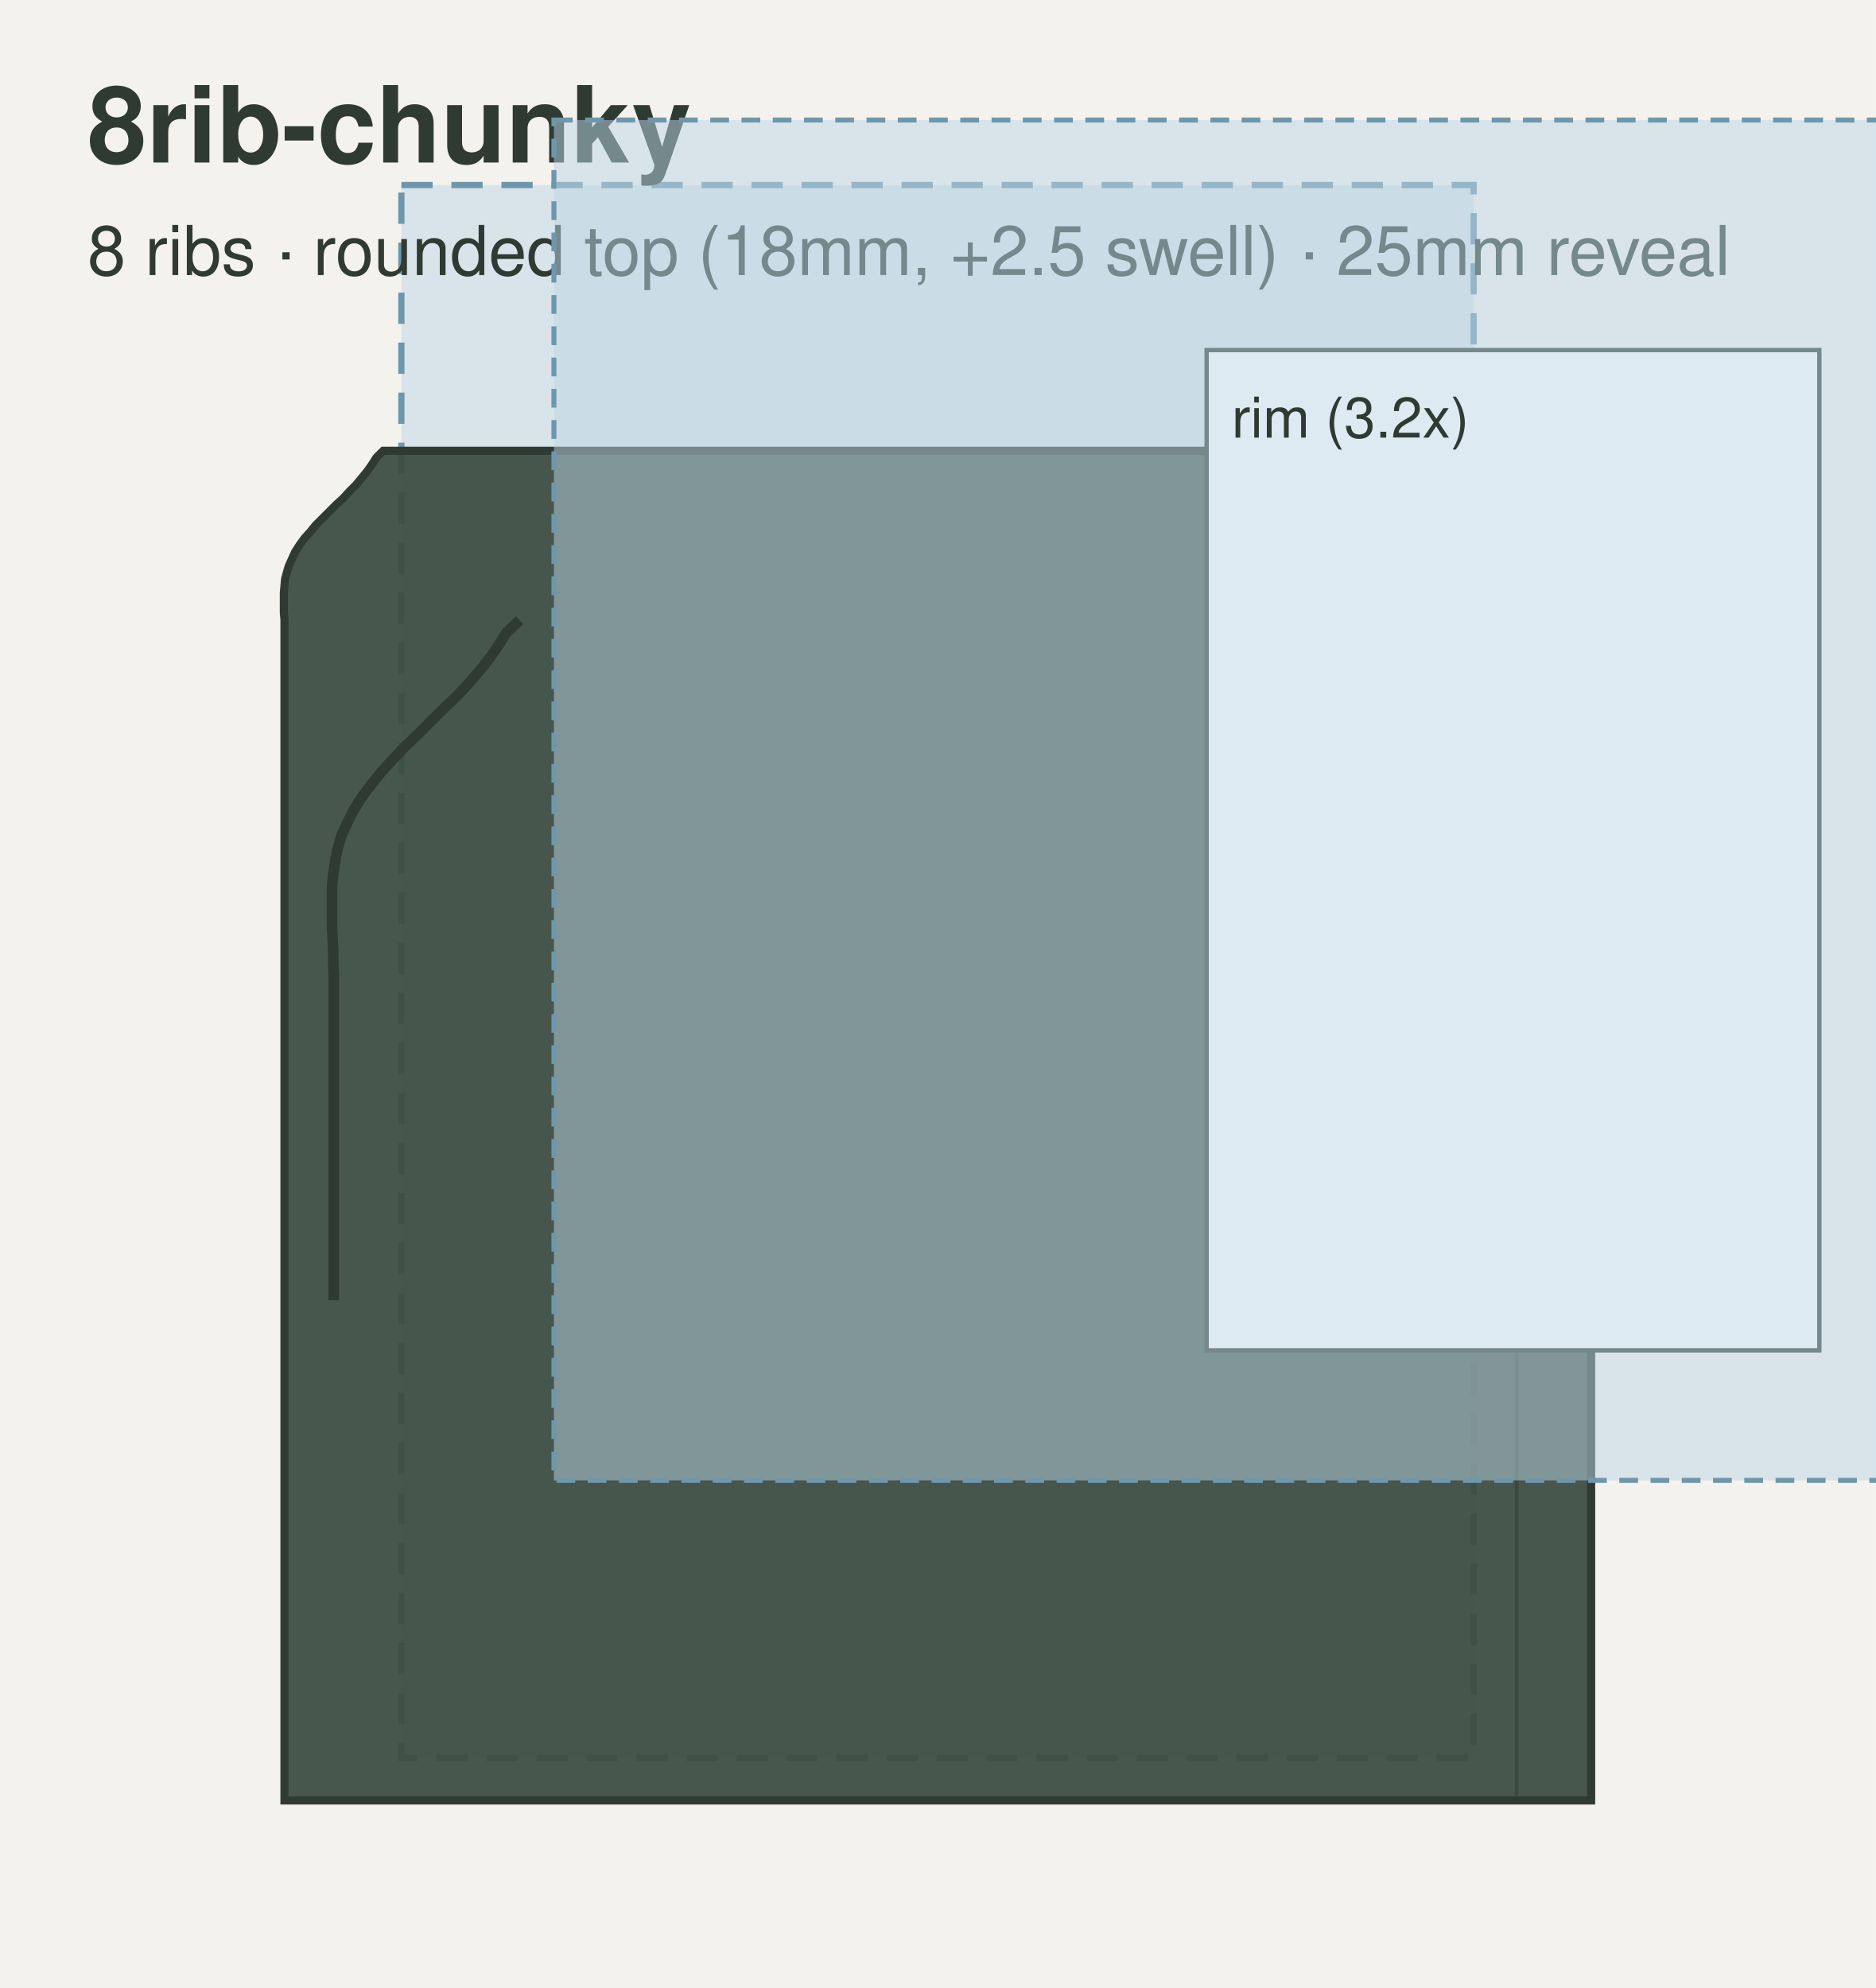
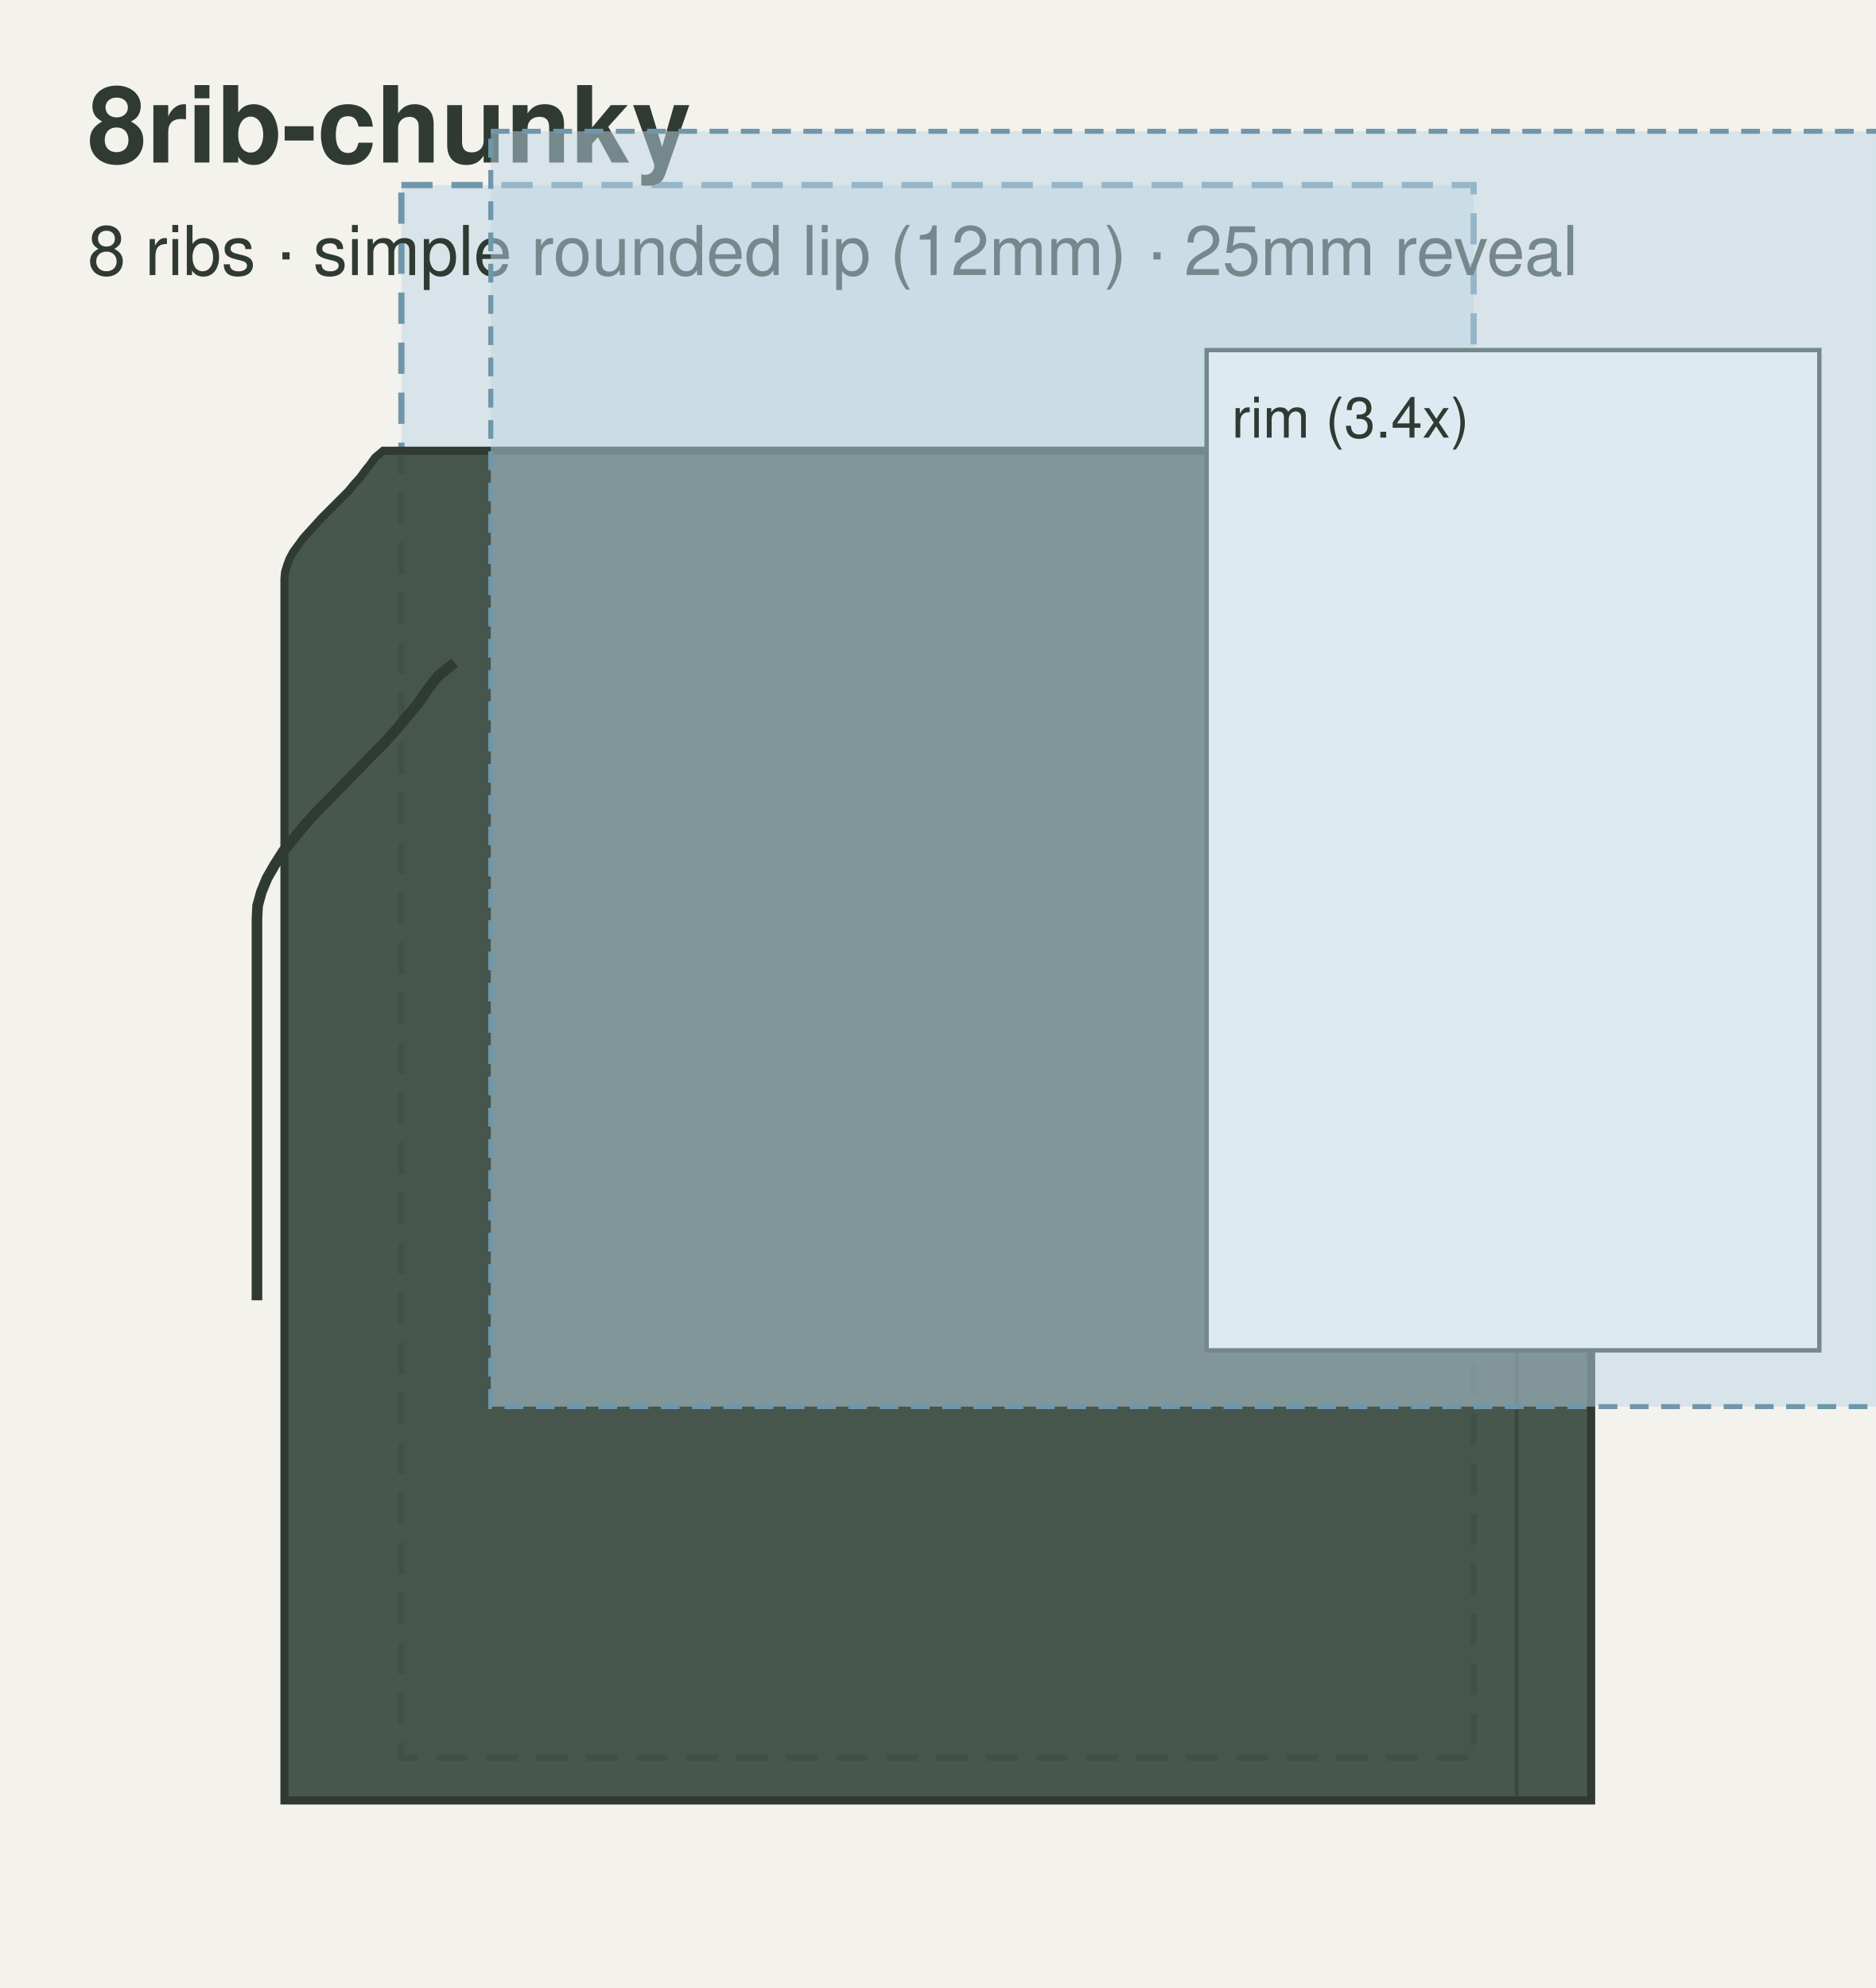
<svg xmlns="http://www.w3.org/2000/svg" width="300" height="318" viewBox="0 0 300 318">
  <rect width="300" height="318" fill="#f4f2ec" />
  <rect x="64.2" y="29.6" width="171.5" height="251.6" fill="#bcd6e6" fill-opacity="0.5" stroke="#6f97ab" stroke-width="1" stroke-dasharray="5 3" />
-   <path d="M 254.5,288.0 L 254.5,288.0 L 254.5,286.9 L 254.5,285.8 L 254.5,284.8 L 254.5,283.7 L 254.5,282.6 L 254.5,281.5 L 254.5,280.4 L 254.5,279.4 L 254.5,278.3 L 254.5,277.2 L 254.5,276.1 L 254.5,275.0 L 254.5,274.0 L 254.5,272.9 L 254.5,271.8 L 254.5,270.7 L 254.5,269.6 L 254.5,268.6 L 254.5,267.5 L 254.5,266.4 L 254.5,265.3 L 254.5,264.3 L 254.5,263.2 L 254.5,262.1 L 254.5,261.0 L 254.5,259.9 L 254.5,258.9 L 254.5,257.8 L 254.5,256.7 L 254.5,255.6 L 254.5,254.5 L 254.5,253.5 L 254.5,252.4 L 254.5,251.3 L 254.5,250.2 L 254.5,249.1 L 254.5,248.1 L 254.5,247.0 L 254.5,245.9 L 254.5,244.8 L 254.5,243.7 L 254.5,242.7 L 254.5,241.6 L 254.5,240.5 L 254.5,239.4 L 254.5,238.3 L 254.5,237.3 L 254.5,236.2 L 254.5,235.1 L 254.5,234.0 L 254.5,232.9 L 254.5,231.9 L 254.5,230.8 L 254.5,229.7 L 254.5,228.6 L 254.5,227.5 L 254.5,226.5 L 254.5,225.4 L 254.5,224.3 L 254.5,223.2 L 254.5,222.2 L 254.5,221.1 L 254.5,220.0 L 254.5,218.9 L 254.5,217.8 L 254.5,216.8 L 254.5,215.7 L 254.5,214.6 L 254.5,213.5 L 254.5,212.4 L 254.5,211.4 L 254.5,210.3 L 254.5,209.2 L 254.5,208.1 L 254.5,207.0 L 254.5,206.0 L 254.5,204.9 L 254.5,203.8 L 254.5,202.7 L 254.5,201.6 L 254.5,200.6 L 254.5,199.5 L 254.5,198.4 L 254.5,197.3 L 254.5,196.2 L 254.5,195.2 L 254.5,194.1 L 254.5,193.0 L 254.5,191.9 L 254.5,190.8 L 254.5,189.8 L 254.5,188.7 L 254.5,187.6 L 254.5,186.5 L 254.5,185.4 L 254.5,184.4 L 254.5,183.3 L 254.5,182.2 L 254.5,181.1 L 254.5,180.1 L 254.5,179.0 L 254.5,177.9 L 254.5,176.8 L 254.5,175.7 L 254.5,174.7 L 254.5,173.6 L 254.5,172.5 L 254.5,171.4 L 254.5,170.3 L 254.5,169.3 L 254.5,168.2 L 254.5,167.1 L 254.5,166.0 L 254.5,164.9 L 254.5,163.9 L 254.5,162.8 L 254.5,161.7 L 254.5,160.6 L 254.5,159.5 L 254.5,158.5 L 254.5,157.4 L 254.5,156.3 L 254.5,155.2 L 254.5,154.1 L 254.5,153.1 L 254.5,152.0 L 254.5,150.9 L 254.5,149.8 L 254.5,148.7 L 254.5,147.7 L 254.5,146.6 L 254.5,145.5 L 254.5,144.4 L 254.5,143.3 L 254.5,142.3 L 254.5,141.2 L 254.5,140.1 L 254.5,139.0 L 254.5,137.9 L 254.5,136.9 L 254.5,135.8 L 254.5,134.7 L 254.5,133.6 L 254.5,132.6 L 254.5,131.5 L 254.5,130.4 L 254.5,129.3 L 254.5,128.2 L 254.5,127.2 L 254.5,126.1 L 254.5,125.0 L 254.5,123.9 L 254.5,122.8 L 254.5,121.8 L 254.5,120.7 L 254.5,119.6 L 254.5,118.5 L 254.5,117.4 L 254.5,116.4 L 254.5,115.3 L 254.5,114.2 L 254.5,113.1 L 254.5,112.0 L 254.5,111.0 L 254.5,109.9 L 254.5,108.8 L 254.5,107.7 L 254.5,106.6 L 254.5,105.6 L 254.5,104.5 L 254.5,103.4 L 254.5,102.3 L 254.5,101.2 L 254.5,100.2 L 254.5,99.1 L 254.6,98.0 L 254.6,96.9 L 254.6,95.8 L 254.6,94.8 L 254.5,93.7 L 254.4,92.6 L 254.1,91.5 L 253.8,90.5 L 253.3,89.4 L 252.8,88.3 L 252.1,87.2 L 251.3,86.1 L 250.4,85.1 L 249.5,84.0 L 248.4,82.9 L 247.3,81.8 L 246.2,80.7 L 245.1,79.7 L 244.1,78.6 L 243.0,77.5 L 242.1,76.4 L 241.2,75.3 L 240.5,74.3 L 239.8,73.2 L 238.7,72.1 L 150.0,72.1 L 61.3,72.1 L 60.2,73.2 L 59.5,74.3 L 58.8,75.3 L 57.9,76.4 L 57.0,77.5 L 55.9,78.6 L 54.9,79.7 L 53.8,80.7 L 52.7,81.8 L 51.6,82.9 L 50.5,84.0 L 49.6,85.1 L 48.7,86.1 L 47.9,87.2 L 47.2,88.3 L 46.7,89.4 L 46.2,90.5 L 45.9,91.5 L 45.6,92.6 L 45.5,93.7 L 45.4,94.8 L 45.4,95.8 L 45.4,96.9 L 45.4,98.0 L 45.5,99.1 L 45.5,100.2 L 45.5,101.2 L 45.5,102.3 L 45.5,103.4 L 45.5,104.5 L 45.5,105.6 L 45.5,106.6 L 45.5,107.7 L 45.5,108.8 L 45.5,109.9 L 45.5,111.0 L 45.5,112.0 L 45.5,113.1 L 45.5,114.2 L 45.5,115.3 L 45.5,116.4 L 45.5,117.4 L 45.5,118.5 L 45.5,119.6 L 45.5,120.7 L 45.5,121.8 L 45.5,122.8 L 45.5,123.9 L 45.5,125.0 L 45.5,126.1 L 45.5,127.2 L 45.5,128.2 L 45.5,129.3 L 45.5,130.4 L 45.5,131.5 L 45.5,132.6 L 45.5,133.6 L 45.5,134.7 L 45.5,135.8 L 45.5,136.9 L 45.5,137.9 L 45.5,139.0 L 45.5,140.1 L 45.5,141.2 L 45.5,142.3 L 45.5,143.3 L 45.5,144.4 L 45.5,145.5 L 45.5,146.6 L 45.5,147.7 L 45.5,148.7 L 45.5,149.8 L 45.5,150.9 L 45.5,152.0 L 45.5,153.1 L 45.5,154.1 L 45.5,155.2 L 45.5,156.3 L 45.5,157.4 L 45.5,158.5 L 45.5,159.5 L 45.5,160.6 L 45.5,161.7 L 45.5,162.8 L 45.5,163.9 L 45.5,164.9 L 45.5,166.0 L 45.5,167.1 L 45.5,168.2 L 45.5,169.3 L 45.5,170.3 L 45.5,171.4 L 45.5,172.5 L 45.5,173.6 L 45.5,174.7 L 45.5,175.7 L 45.5,176.8 L 45.5,177.9 L 45.5,179.0 L 45.5,180.1 L 45.5,181.1 L 45.5,182.2 L 45.5,183.3 L 45.5,184.4 L 45.5,185.4 L 45.5,186.5 L 45.5,187.6 L 45.5,188.7 L 45.5,189.8 L 45.5,190.8 L 45.5,191.9 L 45.5,193.0 L 45.5,194.1 L 45.5,195.2 L 45.5,196.2 L 45.5,197.3 L 45.5,198.4 L 45.5,199.5 L 45.5,200.6 L 45.5,201.6 L 45.5,202.7 L 45.5,203.8 L 45.5,204.9 L 45.5,206.0 L 45.5,207.0 L 45.5,208.1 L 45.5,209.2 L 45.5,210.3 L 45.5,211.4 L 45.5,212.4 L 45.5,213.5 L 45.5,214.6 L 45.5,215.7 L 45.5,216.8 L 45.5,217.8 L 45.5,218.9 L 45.5,220.0 L 45.5,221.1 L 45.5,222.2 L 45.5,223.2 L 45.5,224.3 L 45.5,225.4 L 45.5,226.5 L 45.5,227.5 L 45.5,228.6 L 45.5,229.7 L 45.5,230.8 L 45.5,231.9 L 45.5,232.9 L 45.5,234.0 L 45.5,235.1 L 45.5,236.2 L 45.5,237.3 L 45.5,238.3 L 45.5,239.4 L 45.5,240.5 L 45.5,241.6 L 45.5,242.7 L 45.5,243.7 L 45.5,244.8 L 45.5,245.9 L 45.5,247.0 L 45.5,248.1 L 45.5,249.1 L 45.5,250.2 L 45.5,251.3 L 45.5,252.4 L 45.5,253.5 L 45.5,254.5 L 45.5,255.6 L 45.5,256.7 L 45.5,257.8 L 45.5,258.9 L 45.5,259.9 L 45.5,261.0 L 45.5,262.1 L 45.5,263.2 L 45.5,264.3 L 45.5,265.3 L 45.5,266.4 L 45.5,267.5 L 45.5,268.6 L 45.5,269.6 L 45.5,270.7 L 45.5,271.8 L 45.5,272.9 L 45.5,274.0 L 45.5,275.0 L 45.5,276.1 L 45.5,277.2 L 45.5,278.3 L 45.5,279.4 L 45.5,280.4 L 45.5,281.5 L 45.5,282.6 L 45.5,283.7 L 45.5,284.8 L 45.5,285.8 L 45.5,286.9 L 45.5,288.0 Z" fill="#3a4a3f" fill-opacity="0.92" stroke="#2f3b32" stroke-width="1.3" />
-   <path d="M 242.6,288.0 L 242.6,286.9 L 242.6,285.8 L 242.6,284.8 L 242.6,283.7 L 242.6,282.6 L 242.6,281.5 L 242.6,280.4 L 242.6,279.4 L 242.6,278.3 L 242.6,277.2 L 242.6,276.1 L 242.6,275.0 L 242.6,274.0 L 242.6,272.9 L 242.6,271.8 L 242.6,270.7 L 242.6,269.6 L 242.6,268.6 L 242.6,267.5 L 242.6,266.4 L 242.6,265.3 L 242.6,264.3 L 242.6,263.2 L 242.6,262.1 L 242.6,261.0 L 242.6,259.9 L 242.6,258.9 L 242.6,257.8 L 242.6,256.7 L 242.6,255.6 L 242.6,254.5 L 242.6,253.5 L 242.6,252.4 L 242.6,251.3 L 242.6,250.2 L 242.6,249.1 L 242.6,248.1 L 242.6,247.0 L 242.6,245.9 L 242.6,244.8 L 242.6,243.7 L 242.6,242.7 L 242.6,241.6 L 242.6,240.5 L 242.6,239.4 L 242.6,238.3 L 242.6,237.3 L 242.6,236.2 L 242.6,235.1 L 242.6,234.0 L 242.6,232.9 L 242.6,231.9 L 242.6,230.8 L 242.6,229.7 L 242.6,228.6 L 242.6,227.5 L 242.6,226.5 L 242.6,225.4 L 242.6,224.3 L 242.6,223.2 L 242.6,222.2 L 242.6,221.1 L 242.6,220.0 L 242.6,218.9 L 242.6,217.8 L 242.6,216.8 L 242.6,215.7 L 242.6,214.6 L 242.6,213.5 L 242.6,212.4 L 242.6,211.4 L 242.6,210.3 L 242.6,209.2 L 242.6,208.1 L 242.6,207.0 L 242.6,206.0 L 242.6,204.9 L 242.6,203.8 L 242.6,202.7 L 242.6,201.6 L 242.6,200.6 L 242.6,199.5 L 242.6,198.4 L 242.6,197.3 L 242.6,196.2 L 242.6,195.2 L 242.6,194.1 L 242.6,193.0 L 242.6,191.9 L 242.6,190.8 L 242.6,189.8 L 242.6,188.7 L 242.6,187.6 L 242.6,186.5 L 242.6,185.4 L 242.6,184.4 L 242.6,183.3 L 242.6,182.2 L 242.6,181.1 L 242.6,180.1 L 242.6,179.0 L 242.6,177.9 L 242.6,176.8 L 242.6,175.7 L 242.6,174.7 L 242.6,173.6 L 242.6,172.5 L 242.6,171.4 L 242.6,170.3 L 242.6,169.3 L 242.6,168.2 L 242.6,167.1 L 242.6,166.0 L 242.6,164.9 L 242.6,163.9 L 242.6,162.8 L 242.6,161.7 L 242.6,160.6 L 242.6,159.5 L 242.6,158.5 L 242.6,157.4 L 242.6,156.3 L 242.6,155.2 L 242.6,154.1 L 242.6,153.1 L 242.6,152.0 L 242.6,150.9 L 242.6,149.8 L 242.6,148.7 L 242.6,147.7 L 242.6,146.6 L 242.6,145.5 L 242.6,144.4 L 242.6,143.3 L 242.6,142.3 L 242.6,141.2 L 242.6,140.1 L 242.6,139.0 L 242.6,137.9 L 242.6,136.9 L 242.6,135.8 L 242.6,134.7 L 242.6,133.6 L 242.6,132.6 L 242.6,131.5 L 242.6,130.4 L 242.6,129.3 L 242.6,128.2 L 242.6,127.2 L 242.6,126.1 L 242.6,125.0 L 242.6,123.9 L 242.6,122.8 L 242.6,121.8 L 242.6,120.7 L 242.6,119.6 L 242.6,118.5 L 242.6,117.4 L 242.6,116.4 L 242.6,115.3 L 242.6,114.2 L 242.6,113.1 L 242.6,112.0 L 242.6,111.0 L 242.6,109.9 L 242.6,108.8 L 242.6,107.7 L 242.6,106.6 L 242.6,105.6 L 242.6,104.5 L 242.6,103.4 L 242.6,102.3 L 242.7,101.2 L 242.8,100.2 L 243.1,99.1 L 243.4,98.0 L 243.8,96.9 L 244.2,95.8 L 244.7,94.8 L 245.1,93.7 L 245.5,92.6 L 245.8,91.5 L 246.1,90.5 L 246.3,89.4 L 246.3,88.3 L 246.3,87.2 L 246.1,86.1 L 245.9,85.1 L 245.5,84.0 L 245.0,82.9 L 244.5,81.8 L 243.9,80.7 L 243.3,79.7 L 242.7,78.6 L 242.0,77.5 L 241.4,76.4 L 240.9,75.3 L 240.3,74.3 L 239.7,73.2 L 238.7,72.1" fill="none" stroke="#2f3b32" stroke-width="0.6" stroke-opacity="0.5" />
+   <path d="M 254.5,288.0 L 254.5,288.0 L 254.5,286.9 L 254.5,285.8 L 254.5,284.8 L 254.5,283.7 L 254.5,282.6 L 254.5,281.5 L 254.5,280.4 L 254.5,279.4 L 254.5,278.3 L 254.5,277.2 L 254.5,276.1 L 254.5,275.0 L 254.5,274.0 L 254.5,272.9 L 254.5,271.8 L 254.5,270.7 L 254.5,269.6 L 254.5,268.6 L 254.5,267.5 L 254.5,266.4 L 254.5,265.3 L 254.5,264.3 L 254.5,263.2 L 254.5,262.1 L 254.5,261.0 L 254.5,259.9 L 254.5,258.9 L 254.5,257.8 L 254.5,256.7 L 254.5,255.6 L 254.5,254.5 L 254.5,253.5 L 254.5,252.4 L 254.5,251.3 L 254.5,250.2 L 254.5,249.1 L 254.5,248.1 L 254.5,247.0 L 254.5,245.9 L 254.5,244.8 L 254.5,243.7 L 254.5,242.7 L 254.5,241.6 L 254.5,240.5 L 254.5,239.4 L 254.5,238.3 L 254.5,237.3 L 254.5,236.2 L 254.5,235.1 L 254.5,234.0 L 254.5,232.9 L 254.5,231.9 L 254.5,230.8 L 254.5,229.7 L 254.5,228.6 L 254.5,227.5 L 254.5,226.5 L 254.5,225.4 L 254.5,224.3 L 254.5,223.2 L 254.5,222.2 L 254.5,221.1 L 254.5,220.0 L 254.5,218.9 L 254.5,217.8 L 254.5,216.8 L 254.5,215.7 L 254.5,214.6 L 254.5,213.5 L 254.5,212.4 L 254.5,211.4 L 254.5,210.3 L 254.5,209.2 L 254.5,208.1 L 254.5,207.0 L 254.5,206.0 L 254.5,204.9 L 254.5,203.8 L 254.5,202.7 L 254.5,201.6 L 254.5,200.6 L 254.5,199.5 L 254.5,198.4 L 254.5,197.3 L 254.5,196.2 L 254.5,195.2 L 254.5,194.1 L 254.5,193.0 L 254.5,191.9 L 254.5,190.8 L 254.5,189.8 L 254.5,188.7 L 254.5,187.6 L 254.5,186.5 L 254.5,185.4 L 254.5,184.4 L 254.5,183.3 L 254.5,182.2 L 254.5,181.1 L 254.5,180.1 L 254.5,179.0 L 254.5,177.9 L 254.5,176.8 L 254.5,175.7 L 254.5,174.7 L 254.5,173.6 L 254.5,172.5 L 254.5,171.4 L 254.5,170.3 L 254.5,169.3 L 254.5,168.2 L 254.5,167.1 L 254.5,166.0 L 254.5,164.9 L 254.5,163.9 L 254.5,162.8 L 254.5,161.7 L 254.5,160.6 L 254.5,159.5 L 254.5,158.5 L 254.5,157.4 L 254.5,156.3 L 254.5,155.2 L 254.5,154.1 L 254.5,153.1 L 254.5,152.0 L 254.5,150.9 L 254.5,149.8 L 254.5,148.7 L 254.5,147.7 L 254.5,146.6 L 254.5,145.5 L 254.5,144.4 L 254.5,143.3 L 254.5,142.3 L 254.5,141.2 L 254.5,140.1 L 254.5,139.0 L 254.5,137.9 L 254.5,136.9 L 254.5,135.8 L 254.5,134.7 L 254.5,133.6 L 254.5,132.6 L 254.5,131.5 L 254.5,130.4 L 254.5,129.3 L 254.5,128.2 L 254.5,127.2 L 254.5,126.1 L 254.5,125.0 L 254.5,123.9 L 254.5,122.8 L 254.5,121.8 L 254.5,120.7 L 254.5,119.6 L 254.5,118.5 L 254.5,117.4 L 254.5,116.4 L 254.5,115.3 L 254.5,114.2 L 254.5,113.1 L 254.5,112.0 L 254.5,111.0 L 254.5,109.9 L 254.5,108.8 L 254.5,107.7 L 254.5,106.6 L 254.5,105.6 L 254.5,104.5 L 254.5,103.4 L 254.5,102.3 L 254.5,101.2 L 254.5,100.2 L 254.5,99.1 L 254.5,98.0 L 254.5,96.9 L 254.5,95.8 L 254.5,94.8 L 254.5,93.7 L 254.5,92.6 L 254.4,91.5 L 254.1,90.5 L 253.7,89.4 L 253.1,88.3 L 252.3,87.2 L 251.5,86.1 L 250.6,85.1 L 249.6,84.0 L 248.6,82.9 L 247.5,81.8 L 246.4,80.7 L 245.4,79.7 L 244.3,78.6 L 243.4,77.5 L 242.4,76.4 L 241.6,75.3 L 240.8,74.3 L 240.0,73.2 L 238.7,72.1 L 150.0,72.1 L 61.3,72.1 L 60.0,73.2 L 59.2,74.3 L 58.4,75.3 L 57.6,76.4 L 56.6,77.5 L 55.7,78.6 L 54.6,79.7 L 53.6,80.7 L 52.5,81.8 L 51.4,82.9 L 50.4,84.0 L 49.4,85.1 L 48.5,86.1 L 47.7,87.2 L 46.9,88.3 L 46.3,89.4 L 45.9,90.5 L 45.6,91.5 L 45.5,92.6 L 45.5,93.7 L 45.5,94.8 L 45.5,95.8 L 45.5,96.9 L 45.5,98.0 L 45.5,99.1 L 45.5,100.2 L 45.5,101.2 L 45.5,102.3 L 45.5,103.4 L 45.5,104.5 L 45.5,105.6 L 45.5,106.6 L 45.5,107.7 L 45.5,108.8 L 45.5,109.9 L 45.5,111.0 L 45.5,112.0 L 45.5,113.1 L 45.5,114.2 L 45.5,115.3 L 45.5,116.4 L 45.5,117.4 L 45.5,118.5 L 45.5,119.6 L 45.5,120.7 L 45.5,121.8 L 45.5,122.8 L 45.5,123.9 L 45.5,125.0 L 45.5,126.1 L 45.5,127.2 L 45.5,128.2 L 45.5,129.3 L 45.5,130.4 L 45.5,131.5 L 45.5,132.6 L 45.5,133.6 L 45.5,134.7 L 45.5,135.8 L 45.5,136.9 L 45.5,137.9 L 45.5,139.0 L 45.5,140.1 L 45.5,141.2 L 45.5,142.3 L 45.5,143.3 L 45.5,144.4 L 45.5,145.5 L 45.5,146.6 L 45.5,147.7 L 45.5,148.7 L 45.5,149.8 L 45.5,150.9 L 45.5,152.0 L 45.5,153.1 L 45.5,154.1 L 45.5,155.2 L 45.5,156.3 L 45.5,157.4 L 45.5,158.5 L 45.5,159.5 L 45.5,160.6 L 45.5,161.7 L 45.5,162.8 L 45.5,163.9 L 45.5,164.9 L 45.5,166.0 L 45.5,167.1 L 45.5,168.2 L 45.5,169.3 L 45.5,170.3 L 45.5,171.4 L 45.5,172.5 L 45.5,173.6 L 45.5,174.7 L 45.5,175.7 L 45.5,176.8 L 45.5,177.9 L 45.5,179.0 L 45.5,180.1 L 45.5,181.1 L 45.5,182.2 L 45.5,183.3 L 45.5,184.4 L 45.5,185.4 L 45.5,186.5 L 45.5,187.6 L 45.5,188.7 L 45.5,189.8 L 45.5,190.8 L 45.5,191.9 L 45.5,193.0 L 45.5,194.1 L 45.5,195.2 L 45.5,196.2 L 45.5,197.3 L 45.5,198.4 L 45.5,199.5 L 45.5,200.6 L 45.5,201.6 L 45.5,202.7 L 45.5,203.8 L 45.5,204.9 L 45.5,206.0 L 45.5,207.0 L 45.5,208.1 L 45.5,209.2 L 45.5,210.3 L 45.5,211.4 L 45.5,212.4 L 45.5,213.5 L 45.5,214.6 L 45.5,215.7 L 45.5,216.8 L 45.5,217.8 L 45.5,218.9 L 45.5,220.0 L 45.5,221.1 L 45.5,222.2 L 45.5,223.2 L 45.5,224.3 L 45.5,225.4 L 45.5,226.5 L 45.5,227.5 L 45.5,228.6 L 45.5,229.7 L 45.5,230.8 L 45.5,231.9 L 45.5,232.9 L 45.5,234.0 L 45.5,235.1 L 45.5,236.2 L 45.5,237.3 L 45.5,238.3 L 45.5,239.4 L 45.5,240.5 L 45.5,241.6 L 45.5,242.7 L 45.5,243.7 L 45.5,244.8 L 45.5,245.9 L 45.5,247.0 L 45.5,248.1 L 45.5,249.1 L 45.5,250.2 L 45.5,251.3 L 45.5,252.4 L 45.5,253.5 L 45.5,254.5 L 45.5,255.6 L 45.5,256.7 L 45.5,257.8 L 45.5,258.9 L 45.5,259.9 L 45.5,261.0 L 45.5,262.1 L 45.5,263.2 L 45.5,264.3 L 45.5,265.3 L 45.5,266.4 L 45.5,267.5 L 45.5,268.6 L 45.5,269.6 L 45.5,270.7 L 45.5,271.8 L 45.5,272.9 L 45.5,274.0 L 45.5,275.0 L 45.5,276.1 L 45.5,277.2 L 45.5,278.3 L 45.5,279.4 L 45.5,280.4 L 45.5,281.5 L 45.5,282.6 L 45.5,283.7 L 45.5,284.8 L 45.5,285.8 L 45.5,286.9 L 45.5,288.0 Z" fill="#3a4a3f" fill-opacity="0.92" stroke="#2f3b32" stroke-width="1.3" />
+   <path d="M 242.6,288.0 L 242.6,286.9 L 242.6,285.8 L 242.6,284.8 L 242.6,283.7 L 242.6,282.6 L 242.6,281.5 L 242.6,280.4 L 242.6,279.4 L 242.6,278.3 L 242.6,277.2 L 242.6,276.1 L 242.6,275.0 L 242.6,274.0 L 242.6,272.9 L 242.6,271.8 L 242.6,270.7 L 242.6,269.6 L 242.6,268.6 L 242.6,267.5 L 242.6,266.4 L 242.6,265.3 L 242.6,264.3 L 242.6,263.2 L 242.6,262.1 L 242.6,261.0 L 242.6,259.9 L 242.6,258.9 L 242.6,257.8 L 242.6,256.7 L 242.6,255.6 L 242.6,254.5 L 242.6,253.5 L 242.6,252.4 L 242.6,251.3 L 242.6,250.2 L 242.6,249.1 L 242.6,248.1 L 242.6,247.0 L 242.6,245.9 L 242.6,244.8 L 242.6,243.7 L 242.6,242.7 L 242.6,241.6 L 242.6,240.5 L 242.6,239.4 L 242.6,238.3 L 242.6,237.3 L 242.6,236.2 L 242.6,235.1 L 242.6,234.0 L 242.6,232.9 L 242.6,231.9 L 242.6,230.8 L 242.6,229.7 L 242.6,228.6 L 242.6,227.5 L 242.6,226.5 L 242.6,225.4 L 242.6,224.3 L 242.6,223.2 L 242.6,222.2 L 242.6,221.1 L 242.6,220.0 L 242.6,218.9 L 242.6,217.8 L 242.6,216.8 L 242.6,215.7 L 242.6,214.6 L 242.6,213.5 L 242.6,212.4 L 242.6,211.4 L 242.6,210.3 L 242.6,209.2 L 242.6,208.1 L 242.6,207.0 L 242.6,206.0 L 242.6,204.9 L 242.6,203.8 L 242.6,202.7 L 242.6,201.6 L 242.6,200.6 L 242.6,199.5 L 242.6,198.4 L 242.6,197.3 L 242.6,196.2 L 242.6,195.2 L 242.6,194.1 L 242.6,193.0 L 242.6,191.9 L 242.6,190.8 L 242.6,189.8 L 242.6,188.7 L 242.6,187.6 L 242.6,186.5 L 242.6,185.4 L 242.6,184.4 L 242.6,183.3 L 242.6,182.2 L 242.6,181.1 L 242.6,180.1 L 242.6,179.0 L 242.6,177.9 L 242.6,176.8 L 242.6,175.7 L 242.6,174.7 L 242.6,173.6 L 242.6,172.5 L 242.6,171.4 L 242.6,170.3 L 242.6,169.3 L 242.6,168.2 L 242.6,167.1 L 242.6,166.0 L 242.6,164.9 L 242.6,163.9 L 242.6,162.8 L 242.6,161.7 L 242.6,160.6 L 242.6,159.5 L 242.6,158.5 L 242.6,157.4 L 242.6,156.3 L 242.6,155.2 L 242.6,154.1 L 242.6,153.1 L 242.6,152.0 L 242.6,150.9 L 242.6,149.8 L 242.6,148.7 L 242.6,147.7 L 242.6,146.6 L 242.6,145.5 L 242.6,144.4 L 242.6,143.3 L 242.6,142.3 L 242.6,141.2 L 242.6,140.1 L 242.6,139.0 L 242.6,137.9 L 242.6,136.9 L 242.6,135.8 L 242.6,134.7 L 242.6,133.6 L 242.6,132.6 L 242.6,131.5 L 242.6,130.4 L 242.6,129.3 L 242.6,128.2 L 242.6,127.2 L 242.6,126.1 L 242.6,125.0 L 242.6,123.9 L 242.6,122.8 L 242.6,121.8 L 242.6,120.7 L 242.6,119.6 L 242.6,118.5 L 242.6,117.4 L 242.6,116.4 L 242.6,115.3 L 242.6,114.2 L 242.6,113.1 L 242.6,112.0 L 242.6,111.0 L 242.6,109.9 L 242.6,108.8 L 242.6,107.7 L 242.6,106.6 L 242.6,105.6 L 242.6,104.5 L 242.6,103.4 L 242.6,102.3 L 242.6,101.2 L 242.6,100.2 L 242.6,99.1 L 242.6,98.0 L 242.6,96.9 L 242.6,95.8 L 242.6,94.8 L 242.6,93.7 L 242.6,92.6 L 242.6,91.5 L 242.5,90.5 L 242.5,89.4 L 242.5,88.3 L 242.4,87.2 L 242.4,86.1 L 242.3,85.1 L 242.2,84.0 L 242.1,82.9 L 242.0,81.8 L 241.8,80.7 L 241.7,79.7 L 241.5,78.6 L 241.3,77.5 L 241.1,76.4 L 240.8,75.3 L 240.4,74.3 L 239.9,73.2 L 238.7,72.1" fill="none" stroke="#2f3b32" stroke-width="0.6" stroke-opacity="0.5" />
  <text x="14" y="26" font-family="Helvetica,Arial" font-size="17" font-weight="700" fill="#2f3b32">8rib-chunky</text>
-   <text x="14" y="44" font-family="Helvetica,Arial" font-size="11" fill="#2f3b32">8 ribs · rounded top (18mm, +2.5 swell) · 25mm reveal</text>
+   <text x="14" y="44" font-family="Helvetica,Arial" font-size="11" fill="#2f3b32">8 ribs · simple rounded lip (12mm) · 25mm reveal</text>
  <rect x="193" y="56" width="98" height="160" fill="#fff" stroke="#2f3b32" stroke-width="0.7" />
-   <rect x="88.6" y="19.2" width="322.9" height="217.6" fill="#bcd6e6" fill-opacity="0.5" stroke="#6f97ab" stroke-width="0.8" stroke-dasharray="3 2" />
-   <path d="M 53.4,208.0 L 53.4,206.9 L 53.4,204.9 L 53.4,202.8 L 53.4,200.8 L 53.4,198.8 L 53.4,196.7 L 53.4,194.7 L 53.4,192.7 L 53.4,190.6 L 53.4,188.6 L 53.4,186.6 L 53.4,184.5 L 53.4,182.5 L 53.4,180.5 L 53.4,178.4 L 53.4,176.4 L 53.4,174.4 L 53.4,172.4 L 53.4,170.3 L 53.4,168.3 L 53.4,166.3 L 53.4,164.2 L 53.4,162.2 L 53.4,160.2 L 53.4,158.1 L 53.4,156.1 L 53.3,154.1 L 53.3,152.0 L 53.2,150.0 L 53.1,148.0 L 53.1,145.9 L 53.1,143.9 L 53.1,141.9 L 53.3,139.8 L 53.6,137.8 L 54.0,135.8 L 54.6,133.7 L 55.5,131.7 L 56.5,129.7 L 57.8,127.6 L 59.3,125.6 L 60.9,123.6 L 62.7,121.6 L 64.7,119.5 L 66.8,117.5 L 68.8,115.5 L 70.9,113.4 L 73.0,111.4 L 74.9,109.4 L 76.7,107.3 L 78.3,105.3 L 79.7,103.3 L 81.0,101.2 L 83.1,99.2 L 83.1,99.2" fill="none" stroke="#2f3b32" stroke-width="1.7" />
-   <text x="197" y="70" font-family="Helvetica,Arial" font-size="9" fill="#2f3b32">rim (3.2x)</text>
+   <rect x="78.5" y="21.0" width="343.1" height="204.0" fill="#bcd6e6" fill-opacity="0.5" stroke="#6f97ab" stroke-width="0.8" stroke-dasharray="3 2" />
+   <path d="M 41.1,208.0 L 41.1,207.5 L 41.1,205.3 L 41.1,203.2 L 41.1,201.0 L 41.1,198.8 L 41.1,196.7 L 41.1,194.5 L 41.1,192.4 L 41.1,190.2 L 41.1,188.0 L 41.1,185.9 L 41.1,183.7 L 41.1,181.6 L 41.1,179.4 L 41.1,177.2 L 41.1,175.1 L 41.1,172.9 L 41.1,170.8 L 41.1,168.6 L 41.1,166.5 L 41.1,164.3 L 41.1,162.1 L 41.1,160.0 L 41.1,157.8 L 41.1,155.7 L 41.1,153.5 L 41.1,151.3 L 41.1,149.2 L 41.1,147.0 L 41.2,144.9 L 41.8,142.7 L 42.7,140.5 L 43.9,138.4 L 45.3,136.2 L 47.0,134.1 L 48.8,131.9 L 50.8,129.7 L 52.9,127.6 L 55.0,125.4 L 57.1,123.3 L 59.2,121.1 L 61.3,119.0 L 63.3,116.8 L 65.1,114.6 L 66.9,112.5 L 68.4,110.3 L 70.0,108.2 L 72.7,106.0 L 72.7,106.0" fill="none" stroke="#2f3b32" stroke-width="1.7" />
+   <text x="197" y="70" font-family="Helvetica,Arial" font-size="9" fill="#2f3b32">rim (3.4x)</text>
</svg>
